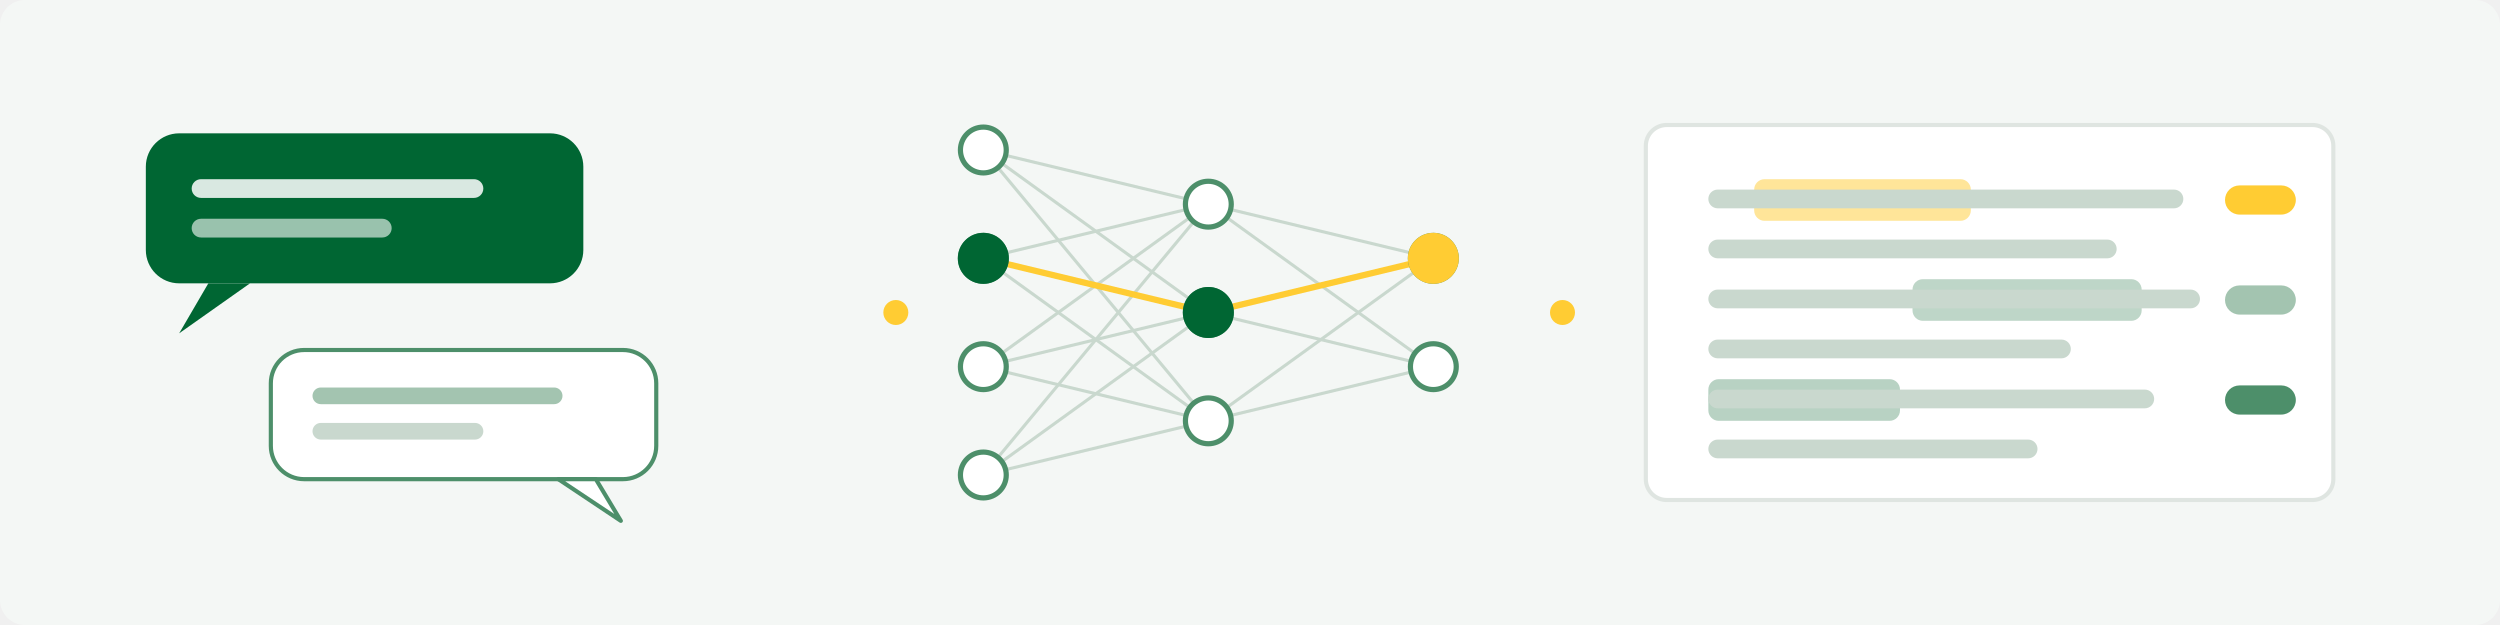
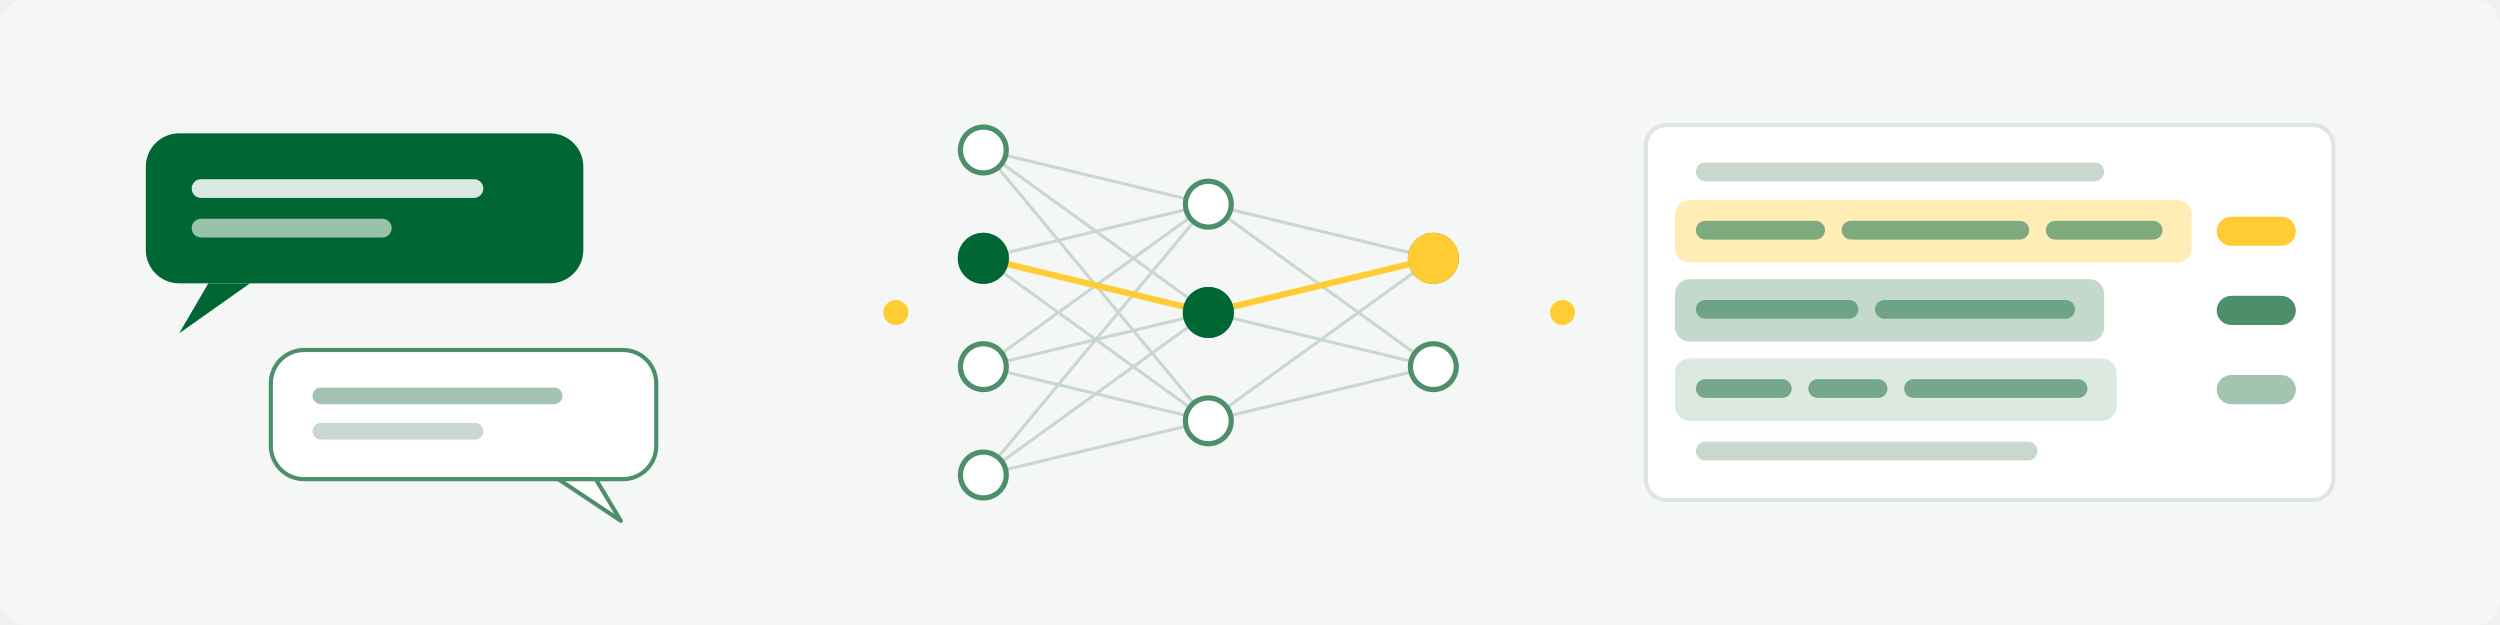
- <svg xmlns="http://www.w3.org/2000/svg" viewBox="0 0 1200 300" role="img" aria-label="Illustration: a two-turn conversation, a neural network with one path lit, and a passage of text whose spans are labelled by type">
+ <svg xmlns="http://www.w3.org/2000/svg" viewBox="0 0 1200 300" role="img" aria-label="Illustration: a two-turn conversation, a neural network with one path lit, and a passage of text with three spans marked and labelled by type">
  <rect width="1200" height="300" rx="12" fill="#f4f7f5" />
  <g id="conversation" transform="translate(70,50)">
    <rect x="0" y="14" width="210" height="72" rx="16" fill="#006633" />
    <path d="M30 86 l-14 24 34 -24 z" fill="#006633" />
    <rect x="22" y="36" width="140" height="9" rx="4.5" fill="#ffffff" opacity="0.85" />
    <rect x="22" y="55" width="96" height="9" rx="4.5" fill="#ffffff" opacity="0.6" />
    <rect x="60" y="118" width="185" height="62" rx="16" fill="#ffffff" stroke="#4d8f6a" stroke-width="2" />
    <path d="M216 180 l12 20 -30 -20 z" fill="#ffffff" stroke="#4d8f6a" stroke-width="2" stroke-linejoin="round" />
    <rect x="80" y="136" width="120" height="8" rx="4" fill="#a3c4b0" />
    <rect x="80" y="153" width="82" height="8" rx="4" fill="#c9d8ce" />
  </g>
  <circle cx="430" cy="150" r="6" fill="#ffcc33" />
  <g id="model" transform="translate(450,50)">
    <g stroke="#c9d8ce" stroke-width="1.5">
      <line x1="22" y1="22" x2="130" y2="48" />
      <line x1="22" y1="22" x2="130" y2="100" />
      <line x1="22" y1="22" x2="130" y2="152" />
      <line x1="22" y1="74" x2="130" y2="48" />
      <line x1="22" y1="74" x2="130" y2="100" />
      <line x1="22" y1="74" x2="130" y2="152" />
      <line x1="22" y1="126" x2="130" y2="48" />
      <line x1="22" y1="126" x2="130" y2="100" />
      <line x1="22" y1="126" x2="130" y2="152" />
      <line x1="22" y1="178" x2="130" y2="48" />
      <line x1="22" y1="178" x2="130" y2="100" />
      <line x1="22" y1="178" x2="130" y2="152" />
      <line x1="130" y1="48" x2="238" y2="74" />
      <line x1="130" y1="48" x2="238" y2="126" />
      <line x1="130" y1="100" x2="238" y2="74" />
      <line x1="130" y1="100" x2="238" y2="126" />
      <line x1="130" y1="152" x2="238" y2="74" />
      <line x1="130" y1="152" x2="238" y2="126" />
    </g>
    <g stroke="#ffcc33" stroke-width="3" fill="none">
      <path d="M22 74 L 130 100" />
      <path d="M130 100 L 238 74" />
    </g>
    <g fill="#ffffff" stroke="#4d8f6a" stroke-width="2.5">
      <circle cx="22" cy="22" r="11" />
      <circle cx="22" cy="74" r="11" />
      <circle cx="22" cy="126" r="11" />
      <circle cx="22" cy="178" r="11" />
      <circle cx="130" cy="48" r="11" />
      <circle cx="130" cy="100" r="11" />
      <circle cx="130" cy="152" r="11" />
      <circle cx="238" cy="74" r="11" />
      <circle cx="238" cy="126" r="11" />
    </g>
    <circle cx="22" cy="74" r="11" fill="#006633" stroke="#006633" stroke-width="2.5" />
    <circle cx="130" cy="100" r="11" fill="#006633" stroke="#006633" stroke-width="2.5" />
    <circle cx="238" cy="74" r="11" fill="#ffcc33" stroke="#ffcc33" stroke-width="2.5" />
  </g>
  <circle cx="750" cy="150" r="6" fill="#ffcc33" />
  <g id="labelled-text" transform="translate(790,50)">
    <rect x="0" y="10" width="330" height="180" rx="10" fill="#ffffff" stroke="#dfe5e1" stroke-width="2" />
-     <rect x="52" y="36" width="104" height="20" rx="5" fill="#ffcc33" opacity="0.5" />
-     <rect x="128" y="84" width="110" height="20" rx="5" fill="#a3c4b0" opacity="0.7" />
-     <rect x="30" y="132" width="92" height="20" rx="5" fill="#4d8f6a" opacity="0.4" />
-     <rect x="30" y="41" width="228" height="9" rx="4.5" fill="#c9d8ce" />
-     <rect x="30" y="65" width="196" height="9" rx="4.5" fill="#c9d8ce" />
-     <rect x="30" y="89" width="236" height="9" rx="4.5" fill="#c9d8ce" />
-     <rect x="30" y="113" width="174" height="9" rx="4.5" fill="#c9d8ce" />
-     <rect x="30" y="137" width="214" height="9" rx="4.5" fill="#c9d8ce" />
-     <rect x="30" y="161" width="158" height="9" rx="4.5" fill="#c9d8ce" />
-     <rect x="278" y="39" width="34" height="14" rx="7" fill="#ffcc33" />
-     <rect x="278" y="87" width="34" height="14" rx="7" fill="#a3c4b0" />
-     <rect x="278" y="135" width="34" height="14" rx="7" fill="#4d8f6a" />
+     <rect x="24" y="28" width="196" height="9" rx="4.5" fill="#c9d8ce" />
+     <rect x="14" y="46" width="248" height="30" rx="7" fill="#ffcc33" opacity="0.36" />
+     <rect x="24" y="56" width="62" height="9" rx="4.5" fill="#4d8f6a" opacity="0.72" />
+     <rect x="94" y="56" width="90" height="9" rx="4.5" fill="#4d8f6a" opacity="0.72" />
+     <rect x="192" y="56" width="56" height="9" rx="4.5" fill="#4d8f6a" opacity="0.72" />
+     <rect x="274" y="54" width="38" height="14" rx="7" fill="#ffcc33" />
+     <rect x="14" y="84" width="206" height="30" rx="7" fill="#4d8f6a" opacity="0.34" />
+     <rect x="24" y="94" width="78" height="9" rx="4.5" fill="#4d8f6a" opacity="0.72" />
+     <rect x="110" y="94" width="96" height="9" rx="4.5" fill="#4d8f6a" opacity="0.72" />
+     <rect x="274" y="92" width="38" height="14" rx="7" fill="#4d8f6a" />
+     <rect x="14" y="122" width="212" height="30" rx="7" fill="#a3c4b0" opacity="0.38" />
+     <rect x="24" y="132" width="46" height="9" rx="4.5" fill="#4d8f6a" opacity="0.72" />
+     <rect x="78" y="132" width="38" height="9" rx="4.5" fill="#4d8f6a" opacity="0.72" />
+     <rect x="124" y="132" width="88" height="9" rx="4.5" fill="#4d8f6a" opacity="0.72" />
+     <rect x="274" y="130" width="38" height="14" rx="7" fill="#a3c4b0" />
+     <rect x="24" y="162" width="164" height="9" rx="4.5" fill="#c9d8ce" />
  </g>
</svg>
